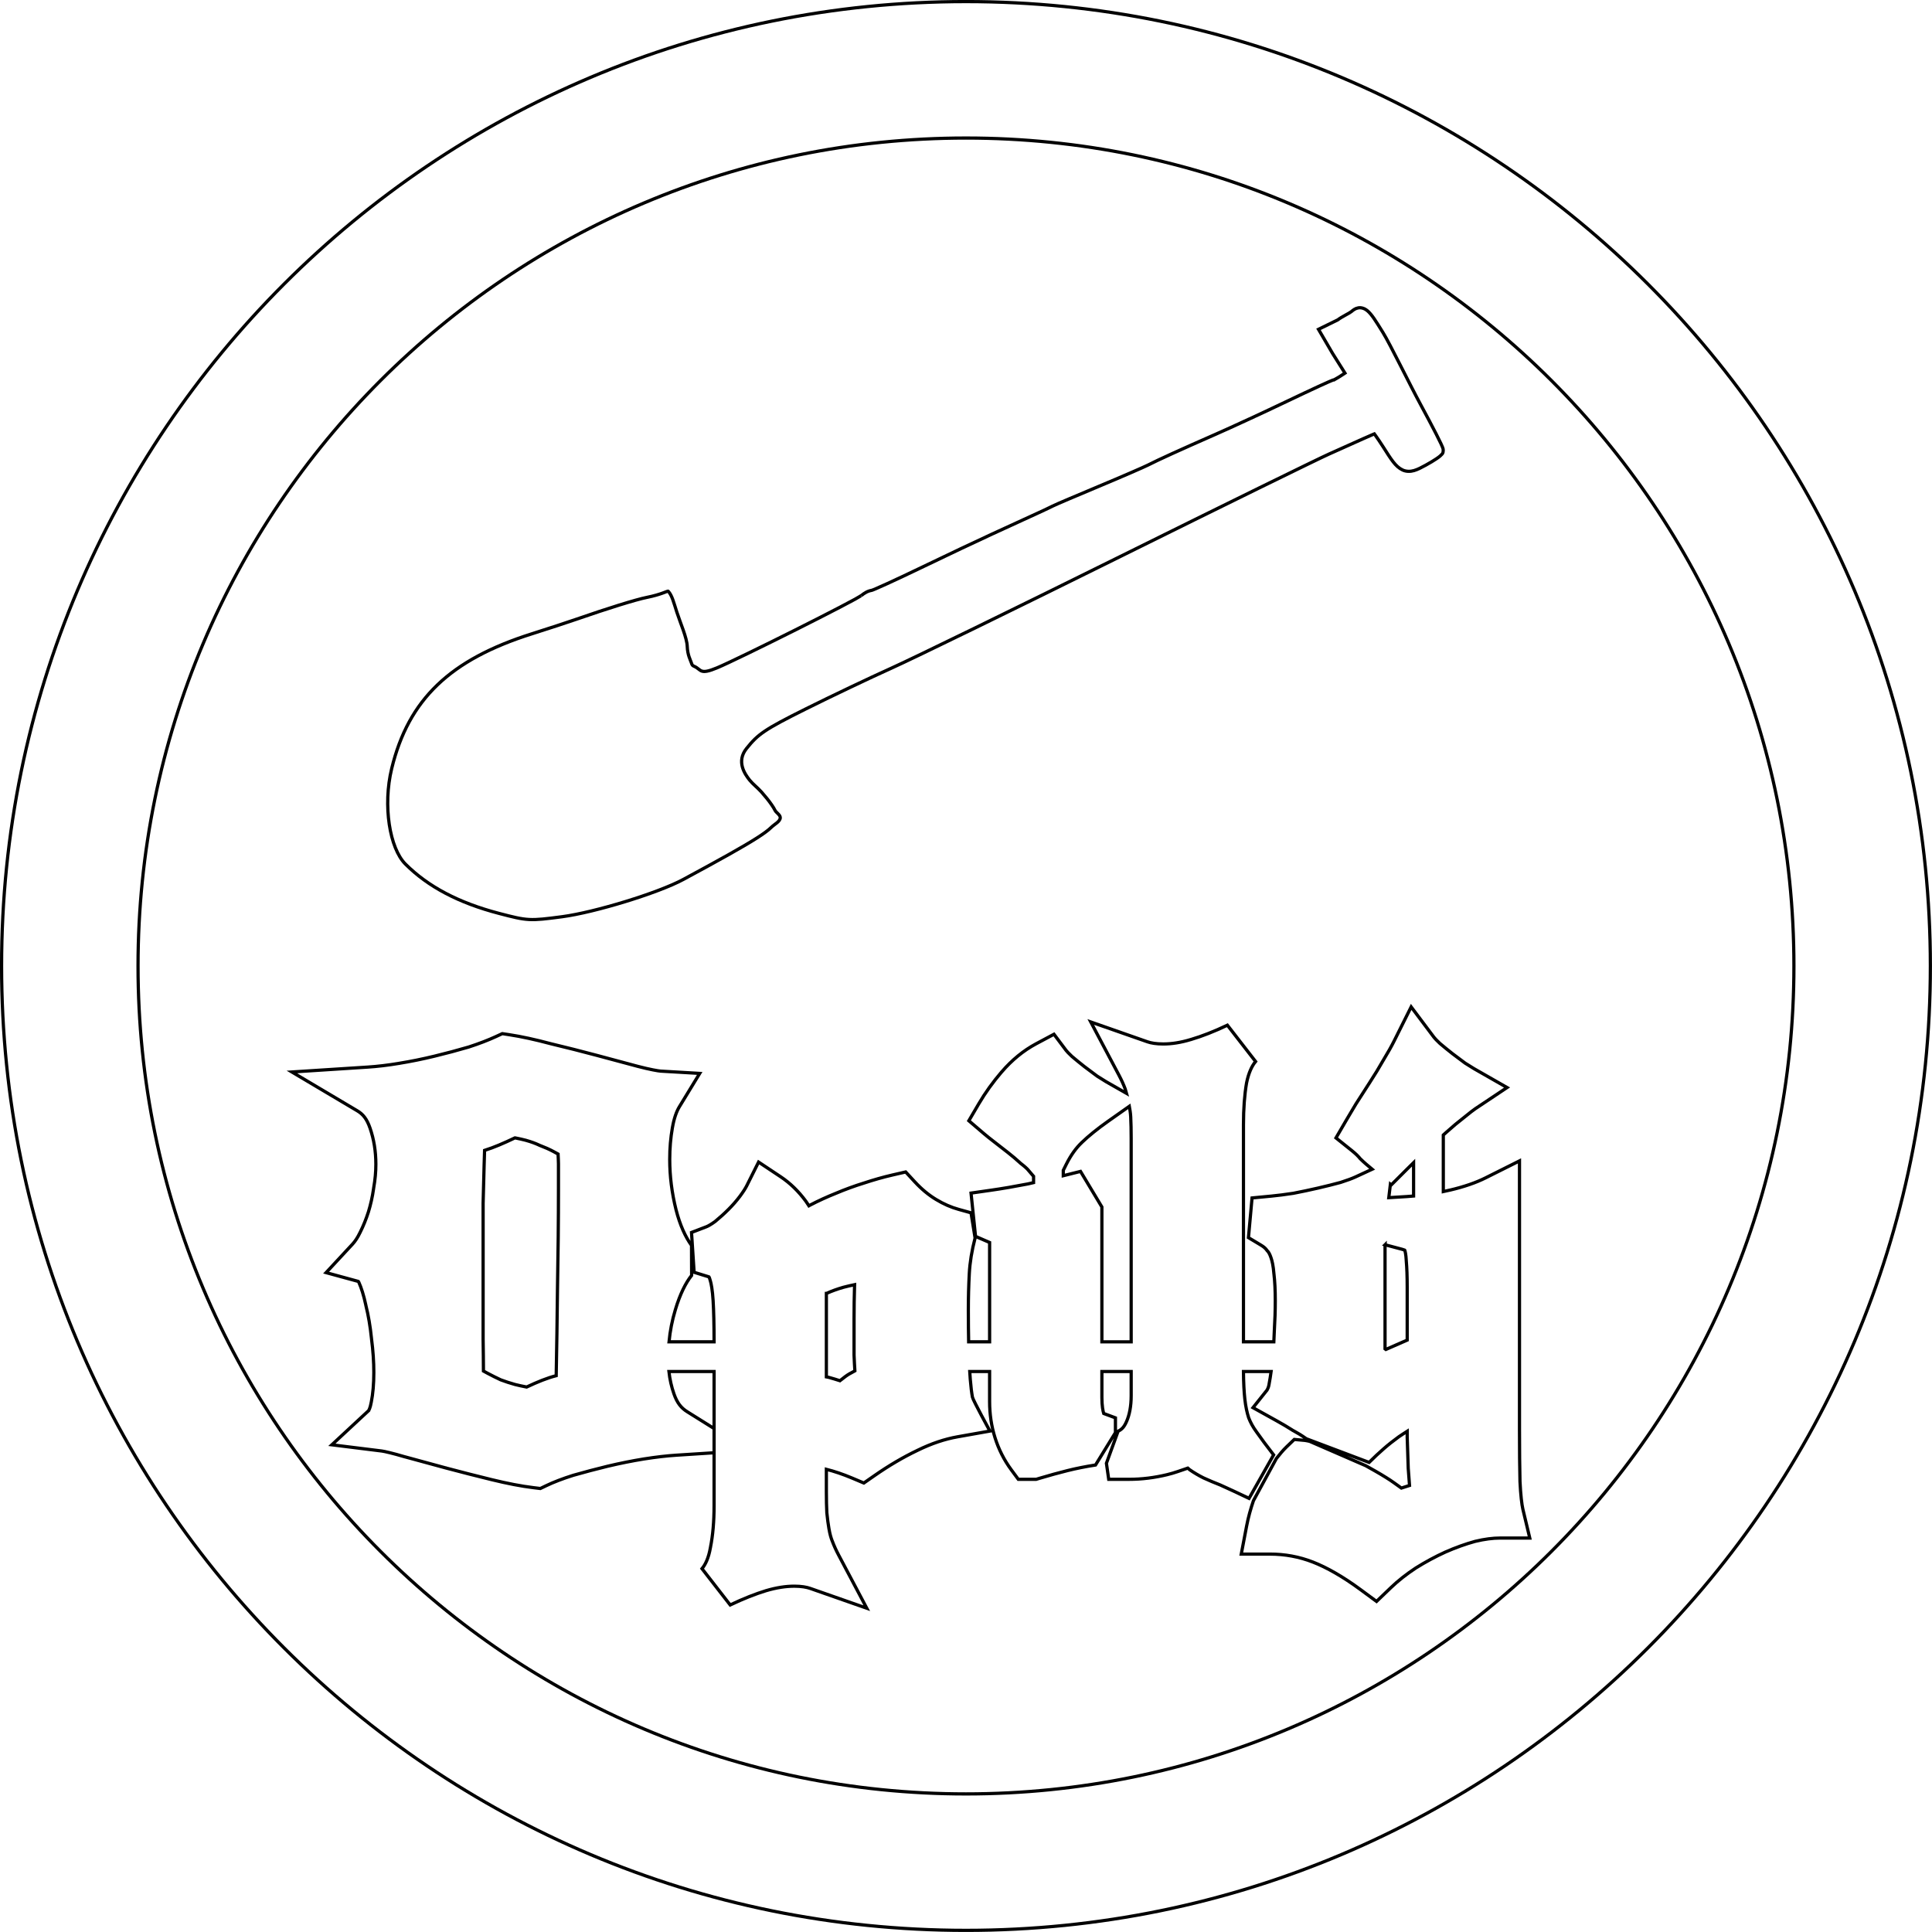
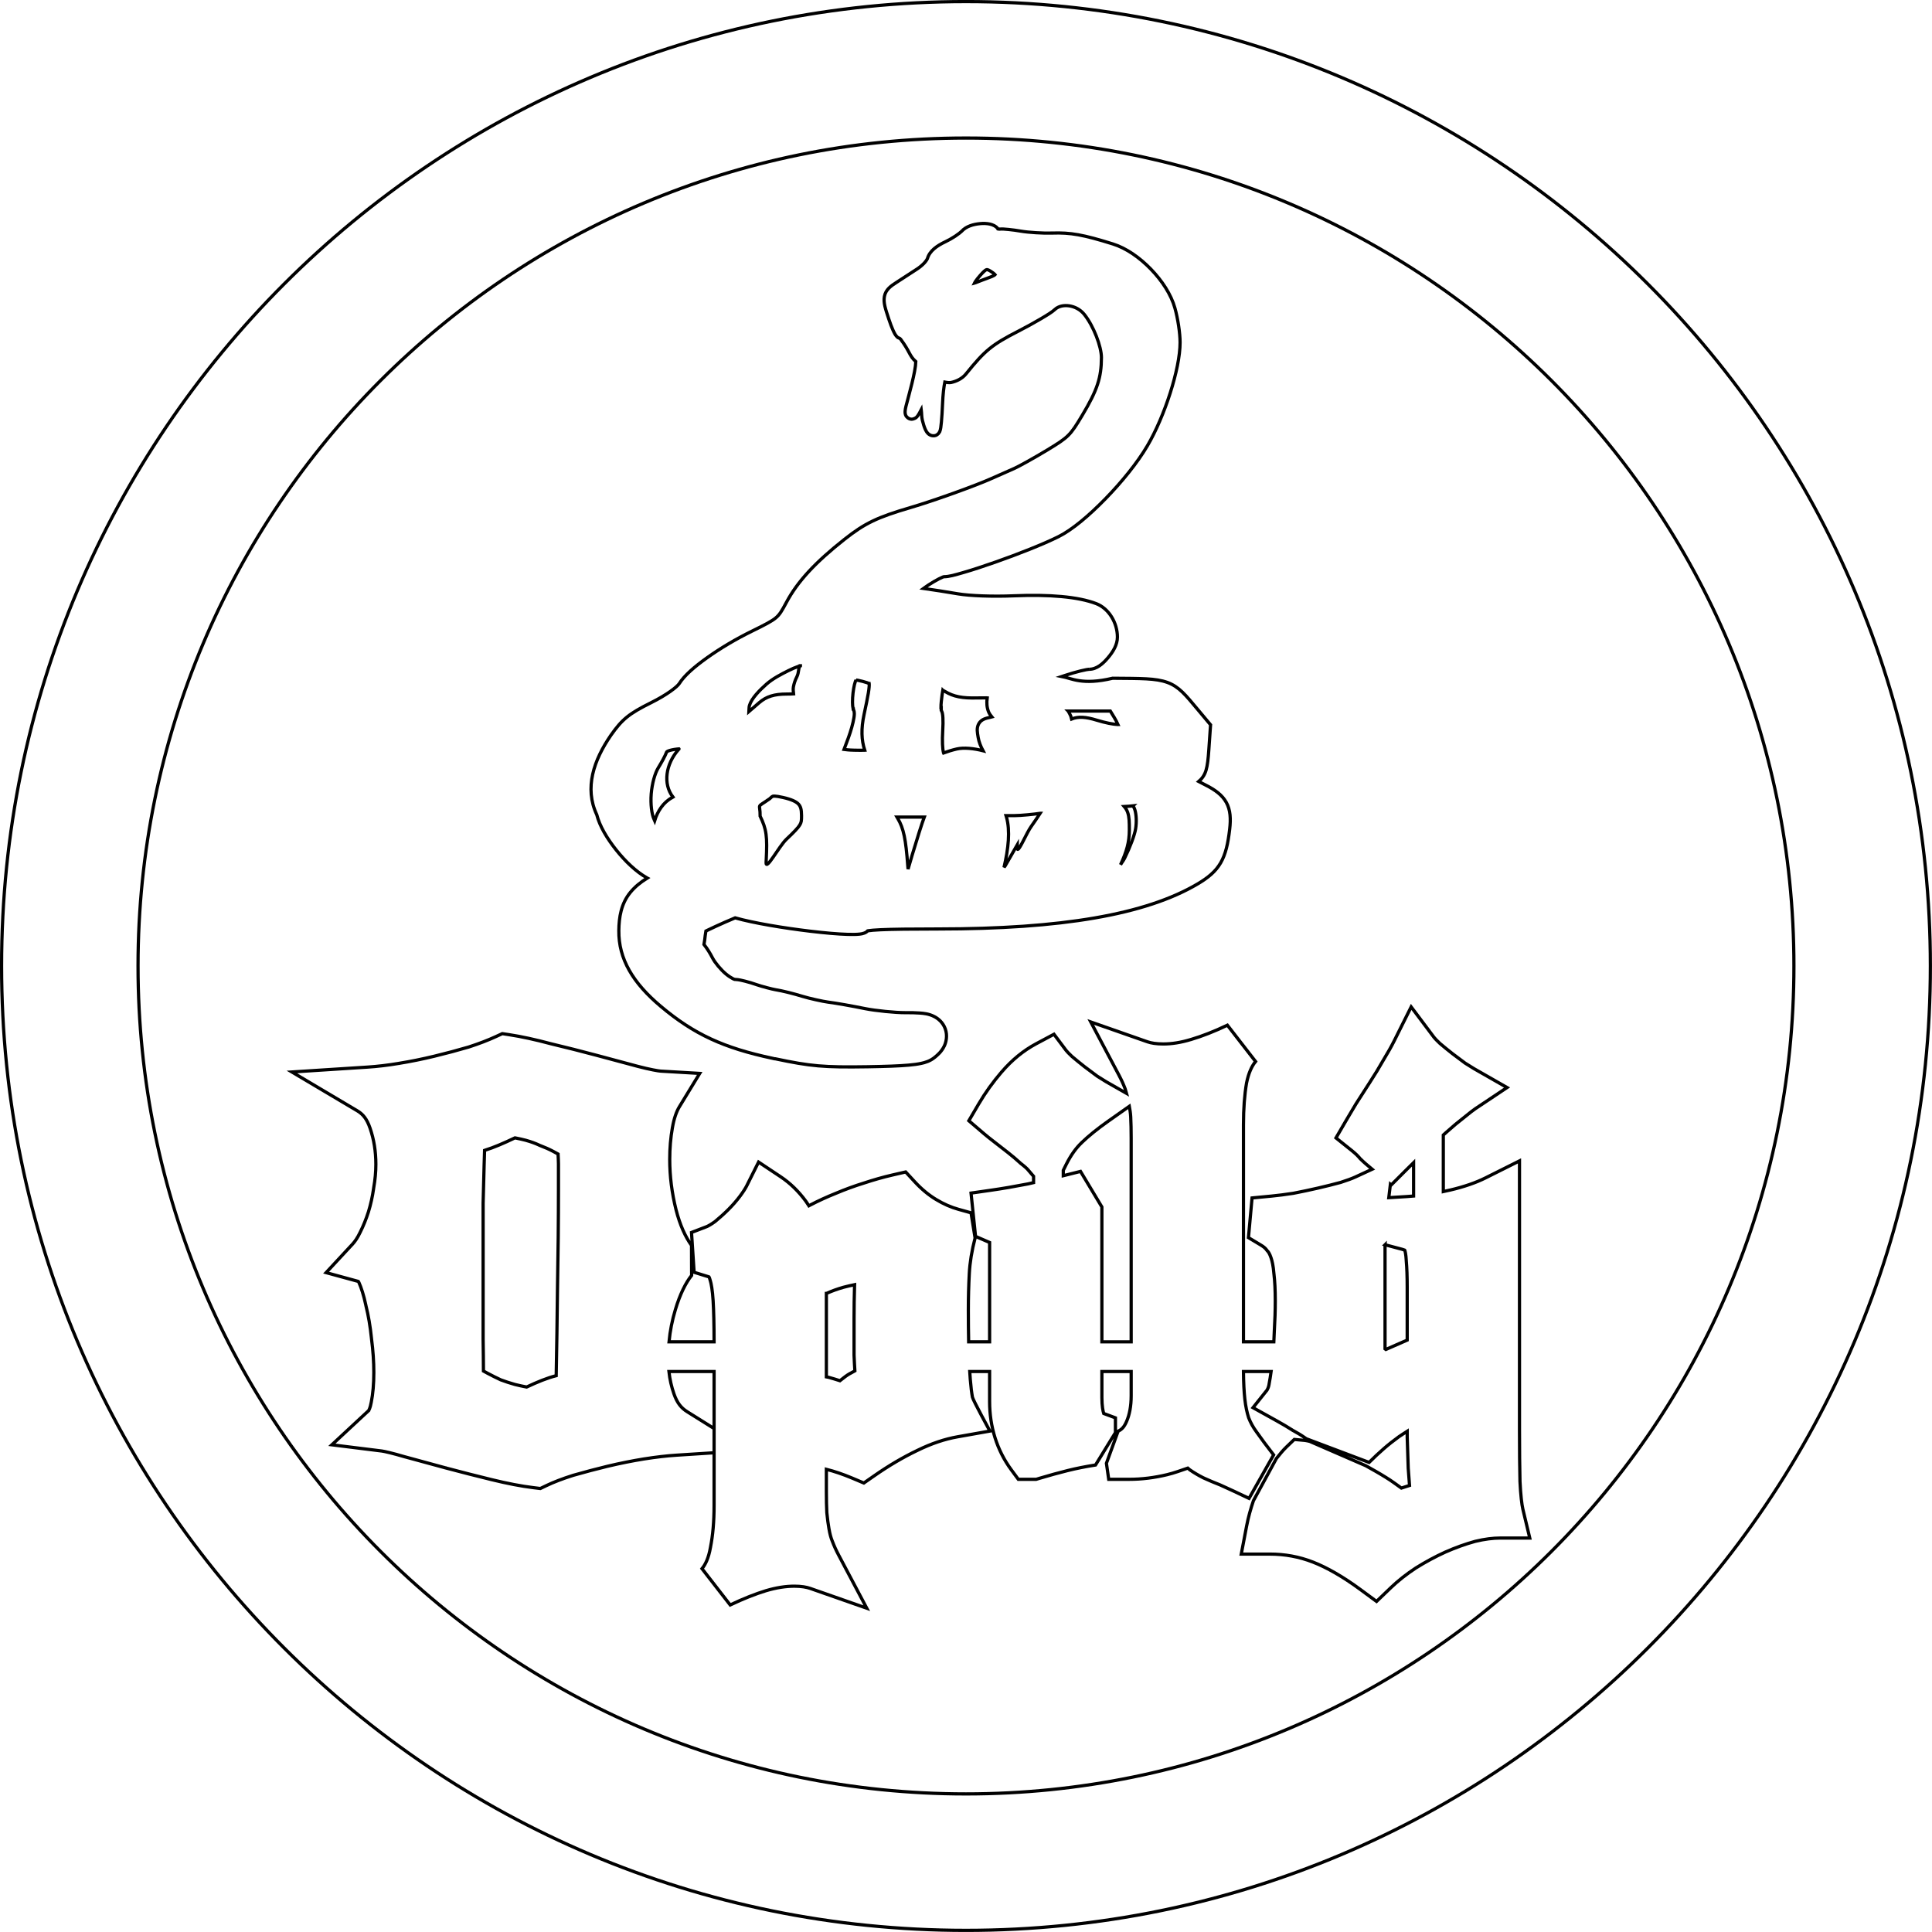
<svg xmlns="http://www.w3.org/2000/svg" version="1.2" viewBox="0 0 113.386 113.386" width="30mm" height="30mm" id="svg1" xml:space="preserve">
  <defs id="defs1">
    <clipPath clipPathUnits="userSpaceOnUse" id="cp1">
      <path d="m 275.5,535.5 c -143.78,0 -260,-116.22 -260,-260 0,-143.78 116.22,-260 260,-260 143.78,0 260,116.22 260,260 0,143.78 -116.22,260 -260,260 z" id="path1" />
+     </clipPath>
+     <clipPath clipPathUnits="userSpaceOnUse" id="cp1-3">
+       <path d="m 275.5,535.5 c -143.78,0 -260,-116.22 -260,-260 0,-143.78 116.22,-260 260,-260 143.78,0 260,116.22 260,260 0,143.78 -116.22,260 -260,260 z" id="path1-6" />
+     </clipPath>
+     <clipPath clipPathUnits="userSpaceOnUse" id="cp1-6">
+       <path d="m 275.5,535.5 c -143.78,0 -260,-116.22 -260,-260 0,-143.78 116.22,-260 260,-260 143.78,0 260,116.22 260,260 0,143.78 -116.22,260 -260,260 z" id="path1-0" />
    </clipPath>
  </defs>
  <style id="style1">
		tspan { white-space:pre } 
		.s0 { fill: none;stroke: #ff0000;stroke-miterlimit:100 } 
	</style>
  <g id="layer2" style="display:inline" transform="scale(0.1989225)">
    <g id="layer3" transform="scale(5.027084)">
      <path id="path2" style="fill:none;stroke:#000000;stroke-width:0.95" transform="scale(0.1989225)" d="M 569.518,284.993 A 284.525,284.525 0 0 1 284.993,569.518 284.525,284.525 0 0 1 0.468,284.993 284.525,284.525 0 0 1 284.993,0.468 284.525,284.525 0 0 1 569.518,284.993 Z" />
      <path id="path2-9" style="fill:none;stroke:#000000;stroke-width:0.95;stroke-dasharray:none" transform="scale(0.1989225)" d="M 529.262,284.993 A 244.268,244.268 0 0 1 284.993,529.262 244.268,244.268 0 0 1 40.725,284.993 244.268,244.268 0 0 1 284.993,40.725 244.268,244.268 0 0 1 529.262,284.993 Z" />
    </g>
-     <g id="text2" style="opacity:1" />
+     <path id="path5" style="baseline-shift:baseline;display:inline;overflow:visible;opacity:1;fill:none;stroke:#000000;stroke-width:0.95;stroke-dasharray:none;stroke-opacity:1;enable-background:accumulate;stop-color:#000000;stop-opacity:1" d="m 290.579,65.931 c -0.479,-0.018 -0.961,6.19e-4 -1.453,0.049 -1.931,0.191 -4.049,0.741 -5.449,2.288 -0.144,0.159 -0.919,0.793 -1.816,1.384 -0.897,0.592 -1.971,1.215 -2.896,1.65 -2.557,1.202 -4.71,2.724 -5.351,4.998 -0.022,0.033 -0.109,0.232 -0.236,0.422 -0.169,0.254 -0.405,0.569 -0.687,0.874 -0.582,0.628 -1.382,1.293 -2.131,1.777 -1.814,1.173 -4.553,2.957 -6.107,3.967 -0.84,0.545 -1.576,1.033 -2.209,1.669 -0.655,0.657 -1.155,1.501 -1.325,2.484 -0.322,1.858 0.319,3.632 1.276,6.559 0.445,1.361 0.869,2.484 1.267,3.358 0.381,0.838 0.71,1.544 1.355,2.131 0.172,0.157 0.639,0.184 0.884,0.511 2.858,3.821 2.52,4.879 4.49,6.63 -0.089,3.104 -1.986,9.609 -2.899,13.165 -0.148,0.575 -0.217,1.023 -0.255,1.443 v 0.01 c -0.005,0.064 -0.049,0.663 0.137,1.129 0.148,0.37 0.308,0.55 0.56,0.766 0.252,0.216 0.609,0.446 1.119,0.481 0.689,0.048 1.391,-0.441 1.404,-0.452 0.307,-0.248 0.518,-0.571 0.589,-0.677 0.125,-0.188 0.249,-0.392 0.383,-0.628 0.152,-0.267 0.375,-0.704 0.569,-1.07 0.136,1.07 0.07,2.092 0.324,3.122 0.257,1.041 0.539,1.987 0.893,2.759 0.163,0.355 0.393,0.794 0.795,1.188 0.188,0.184 0.649,0.543 1.237,0.628 0.805,0.117 1.302,-0.114 1.787,-0.599 0.283,-0.283 0.498,-0.827 0.471,-0.756 h 0.01 c 0.052,-0.138 0.084,-0.274 0.108,-0.373 0.05,-0.203 0.092,-0.397 0.128,-0.628 0.071,-0.463 0.133,-1.041 0.196,-1.728 0.128,-1.373 0.242,-3.179 0.324,-5.115 0.136,-3.198 0.396,-5.213 0.677,-6.618 0.688,0.137 1.4,0.217 1.895,0.108 1.476,-0.325 3.189,-1.073 4.359,-2.523 5.601,-6.942 7.616,-8.591 15.395,-12.587 2.374,-1.219 4.743,-2.527 6.667,-3.662 1.916,-1.13 3.31,-1.975 4.173,-2.779 2.021,-1.883 6.339,-1.418 8.66,1.473 2.757,3.433 5.06,9.533 5.057,12.715 -0.008,5.912 -1.204,9.595 -5.616,16.986 -3.605,6.039 -4.063,6.494 -10.447,10.359 -3.855,2.333 -8.466,4.871 -9.573,5.351 -1.509,0.655 -4.508,1.979 -6.696,2.965 -4.761,2.146 -17.17,6.608 -23.967,8.601 -9.859,2.891 -13.489,4.632 -19.441,9.328 -8.67,6.839 -13.894,12.452 -17.222,18.694 -1.337,2.508 -1.954,3.556 -3.103,4.526 -1.14,0.963 -3.108,2.004 -7.001,3.908 -4.786,2.341 -9.426,5.113 -13.226,7.825 -3.795,2.709 -6.742,5.255 -8.257,7.649 -0.602,0.95 -3.553,3.281 -8.326,5.655 -6.509,3.238 -8.529,4.883 -11.831,9.583 -5.058,7.353 -7.908,15.544 -4.183,23.466 0.837,3.325 3.025,7 5.724,10.388 2.7,3.389 5.914,6.454 9.092,8.248 0.029,0.017 0.059,0.033 0.088,0.049 -1.966,1.221 -3.624,2.549 -5.017,4.251 -2.705,3.306 -3.332,7.315 -3.378,11.232 -0.098,8.406 4.188,15.491 12.391,22.376 9.825,8.247 18.486,12.231 32.99,15.327 l 0.569,0.137 h 0.216 c 10.374,2.19 14.225,2.558 27.276,2.347 5.411,-0.088 9.241,-0.229 12.087,-0.481 1.412,-0.126 2.616,-0.276 3.751,-0.53 0.993,-0.222 2.534,-0.616 3.957,-1.797 0.721,-0.598 1.968,-1.6 2.788,-3.319 0.524,-1.098 1.01,-3.05 0.285,-5.057 -0.713,-1.974 -2.191,-3.077 -3.22,-3.613 -1.619,-0.843 -3.153,-0.963 -4.281,-1.051 -1.283,-0.1 -2.679,-0.117 -4.369,-0.108 -2.764,0.016 -8.783,-0.58 -11.763,-1.188 -3.766,-0.768 -8.446,-1.601 -10.997,-1.934 -1.508,-0.197 -5.434,-1.063 -7.384,-1.659 -2.676,-0.818 -5.895,-1.64 -8.14,-2.003 -0.818,-0.132 -3.999,-0.944 -5.469,-1.463 -1.173,-0.414 -2.365,-0.774 -3.476,-1.051 -0.825,-0.206 -1.759,-0.448 -2.906,-0.52 v 0.01 h -0.01 c -0.022,0.005 -0.082,0.007 -0.118,0 -0.021,-0.006 -0.051,-0.02 -0.079,-0.029 -0.113,-0.04 -0.277,-0.103 -0.442,-0.187 -0.527,-0.268 -1.325,-0.778 -2.062,-1.394 -1.536,-1.285 -3.221,-3.331 -3.918,-4.664 -0.794,-1.52 -1.586,-2.814 -2.553,-4.035 0.177,-0.944 0.268,-1.801 0.363,-2.631 0.059,-0.512 0.134,-0.877 0.206,-1.335 0.132,-0.065 0.182,-0.098 0.324,-0.167 1.466,-0.711 3.413,-1.612 5.351,-2.464 0.997,-0.438 2.004,-0.864 2.946,-1.257 5.568,1.56 14.374,3.009 22.16,3.937 4.205,0.501 8.083,0.844 10.987,0.933 1.451,0.044 2.647,0.034 3.613,-0.079 0.47,-0.055 0.931,-0.134 1.404,-0.324 0.221,-0.089 0.56,-0.255 0.854,-0.54 l 0.01,-0.01 0.01,-0.01 c 0.01,-0.014 0.02,-0.044 0.029,-0.059 l 0.01,-0.01 c 0.075,-0.016 0.09,-0.024 0.187,-0.039 0.674,-0.106 1.915,-0.215 3.652,-0.295 3.474,-0.159 9.022,-0.223 17.084,-0.226 36.206,-0.011 61.081,-4.198 76.457,-13.294 3.071,-1.817 5.29,-3.635 6.775,-6.195 1.482,-2.555 2.168,-5.633 2.671,-9.907 0.368,-3.128 0.228,-5.702 -0.972,-7.904 -1.2,-2.202 -3.287,-3.728 -6.137,-5.165 -0.921,-0.464 -1.476,-0.753 -2.023,-1.041 0.959,-0.822 1.738,-1.879 2.16,-3.319 0.435,-1.481 0.634,-3.298 0.825,-6.038 l 0.511,-7.374 -3.81,-4.546 c -3.546,-4.238 -5.505,-6.723 -8.954,-7.963 -3.435,-1.235 -7.675,-1.152 -16.142,-1.227 -8.942,2.127 -12.134,0.009 -14.944,-0.52 0.385,-0.128 0.541,-0.184 0.962,-0.324 1.524,-0.504 3.13,-0.966 4.458,-1.296 0.657,-0.163 1.263,-0.296 1.738,-0.383 0.475,-0.087 0.902,-0.118 0.825,-0.118 2.327,2.4e-4 4.137,-1.68 5.606,-3.407 1.482,-1.742 2.779,-3.828 2.779,-6.097 0,-4.185 -2.504,-8.434 -6.254,-9.868 -5.355,-2.046 -13.831,-2.754 -24.37,-2.307 -6.182,0.262 -12.965,-3.9e-4 -16.328,-0.569 -3.411,-0.577 -7.857,-1.278 -9.976,-1.561 -0.105,-0.014 -0.162,-0.024 -0.265,-0.039 0.504,-0.358 0.929,-0.693 1.502,-1.06 1.052,-0.675 2.163,-1.33 3.054,-1.787 0.447,-0.229 0.833,-0.407 1.1,-0.511 0.109,-0.042 0.213,-0.07 0.285,-0.088 0.036,-0.009 0.064,-0.016 0.079,-0.02 h 0.01 c 1.486,0 3.191,-0.502 5.832,-1.267 2.652,-0.768 5.892,-1.831 9.288,-3.024 6.794,-2.387 14.173,-5.288 18.685,-7.541 4.036,-2.015 8.992,-6.21 13.815,-11.154 4.825,-4.946 9.439,-10.623 12.381,-15.631 5.073,-8.634 9.652,-22.677 9.652,-30.487 0,-2.779 -0.662,-7.078 -1.522,-10.143 -1.133,-4.038 -3.791,-8.078 -7.089,-11.488 -3.298,-3.41 -7.251,-6.199 -11.232,-7.442 -8.72,-2.724 -12.481,-3.402 -17.919,-3.211 -2.656,0.093 -7.01,-0.183 -9.18,-0.56 -1.258,-0.218 -2.552,-0.391 -3.672,-0.501 -1.104,-0.108 -1.976,-0.19 -2.769,-0.088 -0.016,0.002 -0.196,-0.006 -0.285,-0.029 v -0.01 h -0.01 -0.01 c -0.014,-0.005 -0.039,-0.019 -0.039,-0.02 v -0.01 -0.01 -0.01 h 0.01 c -0.652,-0.862 -1.624,-1.241 -2.455,-1.424 -0.42,-0.092 -0.846,-0.135 -1.276,-0.157 l -0.049,-0.01 h -0.049 c -0.014,-5.08e-4 -0.026,4.64e-4 -0.039,0 z m 0.627,13.611 c 0.059,0.003 0.127,0.022 0.216,0.049 0.19,0.057 0.465,0.191 0.835,0.422 0.573,0.358 0.976,0.667 1.178,0.874 0.071,0.073 0.106,0.119 0.128,0.147 -0.04,0.042 -0.113,0.119 -0.275,0.216 -0.307,0.185 -0.839,0.413 -1.542,0.668 -1.341,0.485 -3.108,1.16 -3.977,1.512 -0.144,0.058 -0.125,0.039 -0.236,0.069 0.083,-0.168 0.1,-0.247 0.265,-0.491 0.324,-0.479 0.801,-1.089 1.424,-1.797 0.928,-1.055 1.495,-1.534 1.777,-1.63 0.053,-0.018 0.103,-0.025 0.147,-0.029 0.019,-0.002 0.039,-0.011 0.059,-0.01 z M 236.106,196.42 h 0.01 0.01 0.01 0.01 v 0.01 l -0.01,0.01 -0.01,0.01 c -0.008,0.007 -0.025,0.01 -0.039,0.02 -0.591,0.394 -0.314,1.901 -1.011,3.25 -0.478,0.924 -0.809,1.939 -0.992,2.906 -0.126,0.67 -0.035,1.378 0.039,2.082 -0.506,0.032 -1.161,0.059 -2.042,0.059 -3.573,0 -5.943,0.695 -8.081,2.533 l -3.034,2.622 c 0.043,-0.601 -0.022,-1.229 0.147,-1.797 0.629,-2.109 3,-4.495 4.998,-6.264 1.906,-1.688 4.427,-2.963 6.5,-4.006 1.026,-0.516 2.005,-0.923 2.788,-1.198 0.256,-0.09 0.594,-0.216 0.707,-0.236 z m 16.446,4.202 c 0.233,0.035 0.77,0.093 2.003,0.422 1.016,0.271 1.736,0.534 1.846,0.599 h 0.01 0.01 c 0.005,0.029 0.011,0.069 0.02,0.118 0.041,0.285 -0.005,1.242 -0.255,2.73 -0.251,1.488 -0.673,3.545 -1.257,6.284 -0.912,4.278 -0.787,7.532 0.187,10.555 -0.06,0.003 -0.044,0.008 -0.108,0.01 -0.713,0.018 -1.699,0.021 -2.955,-0.01 -1.732,-0.042 -2.379,-0.146 -3.034,-0.226 0.882,-2.287 1.733,-4.588 2.248,-6.421 0.314,-1.115 0.537,-2.093 0.668,-2.916 0.064,-0.407 0.117,-0.791 0.118,-1.178 5.4e-4,-0.248 -0.018,-0.819 -0.295,-1.355 v -0.01 h -0.01 c -0.001,-0.002 -0.006,-0.015 -0.01,-0.02 v -0.01 -0.01 h -0.01 v -0.01 -0.01 c -0.014,-0.041 -0.031,-0.1 -0.049,-0.177 -0.044,-0.186 -0.092,-0.455 -0.118,-0.746 -0.055,-0.635 -0.058,-1.498 -0.01,-2.396 0.096,-1.788 0.456,-3.854 0.805,-4.772 0.1,-0.264 0.129,-0.306 0.196,-0.452 z m 25.597,3.024 c 0.257,0.142 0.338,0.159 0.687,0.373 2.481,1.52 5.139,2.004 9.406,1.895 1.172,-0.03 2.092,-0.038 2.759,-0.02 0.146,0.004 0.122,0.022 0.245,0.029 -0.2,1.422 -0.093,2.844 0.412,4.085 0.227,0.556 0.583,1.034 0.952,1.492 -0.232,0.057 -0.216,0.08 -0.52,0.147 -0.607,0.134 -1.168,0.251 -1.728,0.491 -0.598,0.256 -1.227,0.698 -1.62,1.424 -0.345,0.637 -0.446,1.338 -0.422,1.983 0.025,0.645 0.146,1.271 0.265,2.003 0.217,1.334 0.763,2.685 1.443,3.947 -2.65,-0.671 -5.64,-1.012 -7.766,-0.52 -1.351,0.312 -2.786,0.761 -3.878,1.168 -0.011,-0.023 -0.017,-0.033 -0.02,-0.039 v -0.01 -0.01 c -8.9e-4,-0.011 -9.1e-4,-0.035 -0.01,-0.069 -0.269,-1.01 -0.416,-3.336 -0.216,-6.549 0.087,-1.404 0.105,-2.671 0.049,-3.672 -0.028,-0.496 -0.067,-0.937 -0.157,-1.355 -0.043,-0.201 -0.118,-0.477 -0.255,-0.746 l -0.01,-0.01 c -0.014,-0.019 -0.053,-0.056 -0.069,-0.079 v -0.854 h -0.079 c 0.005,-0.516 0.013,-1.074 0.098,-1.807 0.17,-1.483 0.299,-2.563 0.432,-3.299 z m 36.996,6.137 h 5.037 7.403 l 1.188,1.954 c 0.412,0.676 0.777,1.398 1.051,2.003 -0.008,-2e-5 -0.024,-3.5e-4 -0.029,0 -0.008,0.001 -0.023,0.008 -0.029,0.01 h -0.01 c -0.009,8.7e-4 -0.023,7e-4 -0.039,0 -1.314,-0.057 -3.526,-0.473 -6.156,-1.276 -3.234,-0.988 -5.42,-1.149 -7.433,-0.334 -0.09,-0.289 -0.111,-0.611 -0.226,-0.893 -0.199,-0.489 -0.484,-0.976 -0.756,-1.463 z m -114.818,11.173 c 5.6e-4,0.006 3.2e-4,0.024 0,0.029 -10e-4,0.005 -0.008,0.025 -0.01,0.029 -0.003,0.005 -0.017,0.025 -0.02,0.029 -0.036,0.04 -0.094,0.068 -0.137,0.118 -3.75,4.271 -4.623,10.112 -1.62,14.001 -0.09,0.053 -0.128,0.09 -0.236,0.147 -2.603,1.393 -4.3,4.012 -5.165,6.834 -0.063,-0.139 -0.101,-0.274 -0.167,-0.412 -0.693,-1.46 -1.079,-4.497 -0.844,-7.492 0.235,-2.997 1.073,-6.064 2.091,-7.727 1.02,-1.666 2.004,-3.446 2.474,-4.674 0.036,-0.036 0.163,-0.158 0.422,-0.265 0.504,-0.208 1.443,-0.439 2.68,-0.579 0.203,-0.023 0.333,-0.019 0.53,-0.039 z m 28.061,13.923 c 0.056,-0.003 0.12,-0.001 0.196,0 0.459,0.011 1.253,0.135 2.445,0.403 2.488,0.559 3.856,1.237 4.497,1.905 0.66,0.689 0.952,1.536 0.952,3.466 0,1.514 -0.034,1.944 -0.54,2.779 -0.484,0.798 -1.676,2.059 -3.927,4.183 -2.179,2.056 -6.132,9.586 -5.989,6.794 l 0.039,-0.727 c 0.165,-3.442 0.2,-5.642 -0.059,-7.56 -0.26,-1.926 -0.838,-3.472 -1.738,-5.331 0.044,-4.071 -1.325,-2.221 2.838,-5.155 0.693,-0.646 0.768,-0.736 1.139,-0.736 h 0.01 c 0.034,-0.005 0.081,-0.017 0.137,-0.02 z m 105.883,2.887 c 0.117,0.142 0.393,0.597 0.579,1.237 0.387,1.33 0.532,3.451 0.187,5.547 -0.301,1.829 -1.621,5.365 -3.23,8.63 -0.406,0.824 -0.781,1.17 -1.217,1.954 1.777,-3.851 2.602,-6.61 2.602,-10.251 0,-2.33 -0.019,-3.834 -0.501,-5.223 -0.233,-0.673 -0.596,-1.219 -1.021,-1.718 0.947,-0.054 1.951,-0.097 2.602,-0.177 z m -27.403,2.19 c -0.77,1.175 -1.603,2.431 -2.671,3.937 -1.293,1.825 -3.276,6.582 -3.888,6.686 -0.005,1.5e-4 -0.024,6.7e-4 -0.029,0 l -0.01,-0.01 h -0.01 l -0.01,-0.01 h -0.01 l -0.01,-0.01 c -0.004,-0.004 -0.016,-0.025 -0.02,-0.029 -0.048,-0.077 -0.079,-0.237 -0.079,-0.481 v -0.795 l -3.574,6.215 c -0.102,0.178 -0.231,0.278 -0.344,0.461 1.295,-5.547 1.883,-10.809 0.717,-14.875 l -0.128,-0.412 h 2.464 c 1.886,0 6.132,-0.432 7.6,-0.677 z m -42.239,1.109 h 3.731 4.33 c -0.636,1.671 -2.131,6.397 -3.564,11.183 -0.527,1.76 -0.766,2.624 -1.218,4.163 -0.042,-0.549 -0.048,-0.434 -0.098,-1.109 -0.562,-7.643 -1.199,-10.901 -2.946,-13.834 z" />
    <path id="path4" style="font-size:148.013px;font-family:'New Rocker';-inkscape-font-specification:'New Rocker';letter-spacing:2.249px;baseline-shift:baseline;white-space:pre;display:inline;overflow:visible;opacity:1;fill:none;stroke:#000000;stroke-width:0.95;stroke-dasharray:none;stroke-opacity:1;enable-background:accumulate;stop-color:#000000;stop-opacity:1" d="m 333.182,326.397 c 0.174,0.969 0.353,1.928 0.412,3.112 0.091,1.829 0.137,3.939 0.137,6.313 v 60.06 h -8.64 v -39.785 l -6.303,-10.496 -4.988,1.247 c -0.032,0.008 -0.064,0.021 -0.098,0.029 v -1.591 l 0.884,-1.777 c 1.385,-2.771 2.92,-4.845 4.517,-6.372 v -0.01 c 2.057,-1.971 4.656,-4.084 7.786,-6.294 z m -181.25,9.308 c 1.106,0.235 2.336,0.464 3.162,0.707 l 0.049,0.01 0.049,0.02 c 1.45,0.403 2.72,0.866 3.81,1.375 l 0.245,0.118 0.255,0.098 c 1.297,0.486 2.549,1.043 3.76,1.689 0.417,0.222 0.941,0.516 1.384,0.756 0.036,0.969 0.118,1.883 0.118,2.896 v 7.246 c 0,9.425 -0.098,19.398 -0.295,29.917 v 0.039 0.029 c -0.083,8.796 -0.22,17.101 -0.373,25.263 -2.644,0.669 -5.526,1.844 -8.719,3.348 -1.192,-0.246 -2.475,-0.482 -3.427,-0.746 -1.516,-0.421 -2.91,-0.89 -4.222,-1.375 -1.276,-0.601 -2.556,-1.23 -3.839,-1.915 -0.378,-0.201 -0.857,-0.472 -1.257,-0.687 -0.021,-2.998 -0.03,-5.915 -0.098,-9.465 V 380.664 367.645 355.009 c 0.098,-4.007 0.197,-7.724 0.295,-11.144 v -0.01 c 0.049,-1.761 0.089,-2.97 0.137,-4.458 0.095,-0.032 0.103,-0.036 0.137,-0.049 2.58,-0.794 5.54,-2.076 8.827,-3.643 z m 265.12,7.315 v 9.848 c -0.676,0.061 -1.351,0.115 -2.032,0.157 l -5.282,0.324 0.471,-3.957 0.245,0.206 4.428,-4.428 c 0.709,-0.709 1.431,-1.424 2.17,-2.15 z m -30.663,82.22 c -0.466,-0.083 -0.886,-0.229 -1.394,-0.275 l -3.142,-0.285 -2.278,2.19 c -1.082,1.035 -2.037,2.228 -2.995,3.427 l -6.775,12.45 c -0.827,2.42 -1.526,4.912 -2.023,7.521 l -1.571,8.238 h 8.385 c 4.514,0 8.701,0.782 12.735,2.347 4.074,1.58 8.827,4.272 14.09,8.149 l 4.703,3.466 4.222,-4.055 c 2.112,-2.028 4.565,-3.964 7.374,-5.813 2.876,-1.794 5.776,-3.358 8.709,-4.693 3.016,-1.329 5.955,-2.378 8.807,-3.162 2.778,-0.667 5.228,-0.972 7.305,-0.972 h 8.788 l -2.042,-8.552 c -0.293,-1.23 -0.656,-4.148 -0.844,-8.14 -0.095,-4.048 -0.147,-9.132 -0.147,-15.268 v -79.314 l -10.044,5.027 c -2.746,1.373 -6.24,2.604 -10.467,3.594 h -0.02 -0.01 c -0.641,0.153 -1.288,0.295 -1.934,0.432 v -16.691 c 0.312,-0.281 0.625,-0.558 0.933,-0.835 1.864,-1.678 3.564,-3.09 5.057,-4.232 l 0.098,-0.079 0.098,-0.079 c 1.589,-1.309 2.786,-2.214 3.279,-2.543 l 9.347,-6.235 -9.75,-5.567 c -0.444,-0.254 -1.415,-0.857 -2.622,-1.63 -1.191,-0.913 -2.452,-1.854 -3.79,-2.838 l -0.01,-0.01 c -1.265,-0.994 -2.482,-1.988 -3.652,-2.975 -0.927,-0.86 -1.559,-1.562 -1.728,-1.787 l -6.745,-8.984 -5.017,10.044 c -0.773,1.546 -1.816,3.41 -3.122,5.557 l -0.059,0.098 -0.059,0.098 c -1.208,2.137 -2.515,4.28 -3.918,6.431 l -0.02,0.039 -0.02,0.029 c -1.37,2.154 -2.687,4.203 -3.957,6.156 l -0.069,0.108 -0.069,0.108 c -1.193,1.988 -2.142,3.586 -2.857,4.811 l -3.014,5.174 4.674,3.741 c 1.23,0.984 1.978,1.782 2.111,1.954 l 0.265,0.334 0.314,0.304 c 0.888,0.888 2.057,1.867 3.309,2.906 l -5.017,2.317 c -0.842,0.389 -2.34,0.952 -4.271,1.571 -2.025,0.55 -4.241,1.109 -6.667,1.669 -2.434,0.562 -4.863,1.072 -7.295,1.542 -2.41,0.369 -4.576,0.646 -6.451,0.825 l -5.734,0.55 -1.06,11.704 3.731,2.239 c 0.838,0.503 1.294,0.946 1.571,1.316 l 0.196,0.265 0.226,0.245 c 0.184,0.202 0.553,0.735 0.913,1.816 l 0.02,0.059 0.02,0.059 c 0.317,0.899 0.652,2.416 0.815,4.458 l 0.01,0.137 0.02,0.137 c 0.252,2.097 0.393,4.753 0.393,7.904 0,2.806 -0.095,5.776 -0.285,8.905 l -0.01,0.108 v 0.098 c -0.031,1.021 -0.076,2.019 -0.128,2.995 h -8.964 v -64.056 c 10e-6,-4.775 0.321,-8.897 0.913,-12.322 0.624,-3.077 1.618,-5.072 2.661,-6.323 l -8.316,-10.712 c -3.876,1.846 -7.455,3.24 -10.692,4.202 l -0.02,0.01 h -0.029 c -2.985,0.912 -5.694,1.325 -8.179,1.325 -2.064,0 -3.61,-0.269 -4.664,-0.638 l -16.721,-5.852 8.287,15.651 c 0.765,1.445 1.381,2.807 1.856,4.075 0.16,0.427 0.232,0.88 0.363,1.316 l -5.989,-3.417 c -0.447,-0.255 -1.414,-0.86 -2.631,-1.64 -1.187,-0.909 -2.447,-1.848 -3.78,-2.828 l -0.01,-0.01 c -1.265,-0.994 -2.482,-1.987 -3.652,-2.975 -0.929,-0.861 -1.559,-1.561 -1.728,-1.787 l -3.574,-4.762 -5.243,2.798 c -3.79,2.021 -7.181,4.834 -10.133,8.257 h -0.01 l -0.01,0.01 c -2.612,3.047 -4.879,6.195 -6.785,9.445 l -2.936,5.007 4.409,3.77 c 0.856,0.734 1.913,1.573 3.25,2.602 1.262,0.971 2.573,1.991 3.937,3.063 1.255,0.986 2.404,1.96 3.446,2.916 l 0.216,0.206 0.236,0.177 c 1.071,0.824 1.734,1.482 1.777,1.532 l 1.826,2.131 v 1.856 c -0.516,0.122 -1.038,0.248 -1.65,0.383 -3.92,0.764 -7.544,1.385 -10.84,1.856 l -5.96,0.854 1.326,12.774 4.153,1.797 v 29.308 h -6.186 c -0.057,-2.792 -0.088,-5.943 -0.088,-9.445 0,-3.628 0.094,-7.199 0.285,-10.722 v -0.01 c 0.169,-3.217 0.727,-6.699 1.708,-10.447 l -1.198,-7.432 -3.672,-1.021 c -2.199,-0.607 -4.41,-1.559 -6.677,-2.936 -2.173,-1.319 -4.238,-3.014 -6.205,-5.145 l -2.73,-2.955 -3.927,0.903 c -2.766,0.638 -5.564,1.435 -8.395,2.376 -2.755,0.85 -5.496,1.851 -8.228,3.004 -2.649,1.062 -5.217,2.231 -7.678,3.515 -0.121,0.063 -0.204,0.133 -0.324,0.196 -0.323,-0.472 -0.598,-0.957 -0.943,-1.424 -2.089,-2.827 -4.541,-5.253 -7.354,-7.128 l -6.549,-4.359 -3.515,7.03 c -0.316,0.632 -0.985,1.726 -2.003,3.083 -0.976,1.301 -2.096,2.587 -3.358,3.849 -1.275,1.275 -2.585,2.456 -3.927,3.554 -1.172,0.866 -2.11,1.379 -2.533,1.542 l -4.448,1.708 0.766,11.753 4.134,1.276 c 0.127,0.039 0.206,0.069 0.255,0.088 0.048,0.08 0.151,0.272 0.255,0.668 l 0.059,0.216 0.069,0.206 c 0.251,0.752 0.657,2.89 0.835,5.911 v 0.01 0.01 c 0.178,2.934 0.279,7.005 0.285,12.126 h -13.294 c 0.308,-3.206 0.918,-6.317 1.836,-9.357 l 0.01,-0.02 v -0.02 c 1.402,-4.731 3.136,-8.102 4.821,-10.192 l -0.03,-8.847 c -1.793,-2.512 -3.397,-5.943 -4.566,-10.525 -1.248,-4.994 -1.866,-9.941 -1.866,-14.885 0,-3.276 0.268,-6.368 0.785,-9.298 v -0.02 l 0.01,-0.02 c 0.483,-2.817 1.245,-4.836 2.042,-6.146 l 6.009,-9.858 -11.527,-0.677 c -0.626,-0.037 -3.226,-0.477 -6.785,-1.414 -3.65,-0.986 -7.685,-2.068 -12.116,-3.25 -4.455,-1.188 -8.96,-2.328 -13.51,-3.417 -4.598,-1.225 -8.658,-2.116 -12.254,-2.661 l -2.052,-0.314 -1.895,0.874 c -2.236,1.032 -4.928,2.073 -8.041,3.083 -3.209,0.942 -6.562,1.836 -10.074,2.69 -3.479,0.846 -6.957,1.548 -10.427,2.111 l -0.01,0.01 h -0.02 c -3.357,0.559 -6.433,0.92 -9.22,1.1 l -22.386,1.443 19.284,11.448 c 1.655,0.983 2.825,2.339 3.79,5.165 1.125,3.294 1.699,6.799 1.699,10.633 0,2.236 -0.213,4.539 -0.638,6.922 l -0.02,0.118 -0.01,0.118 c -0.344,2.407 -0.858,4.696 -1.532,6.893 -0.685,2.134 -1.486,4.11 -2.396,5.93 l -0.029,0.059 -0.029,0.059 c -0.742,1.559 -1.52,2.683 -2.229,3.446 l -7.796,8.405 9.455,2.582 c 0.037,0.045 0.07,0.064 0.088,0.079 h 0.01 c 0.003,0.003 0.016,0.025 0.02,0.029 0.022,0.031 0.047,0.083 0.098,0.196 0.698,1.536 1.436,3.81 2.052,6.716 l 0.02,0.118 0.029,0.128 c 0.695,2.778 1.244,5.951 1.61,9.524 l 0.01,0.098 0.01,0.108 c 0.457,3.476 0.677,6.774 0.677,9.897 -10e-6,3.384 -0.265,6.292 -0.746,8.699 l -0.02,0.088 -0.02,0.098 c -0.275,1.596 -0.697,2.25 -0.736,2.337 v 0.01 l -10.859,10.093 14.767,1.836 c 0.678,0.085 3.227,0.658 6.726,1.699 l 0.088,0.02 0.079,0.02 c 3.645,0.985 7.641,2.077 11.979,3.26 h 0.02 l 0.01,0.01 c 4.487,1.196 8.984,2.34 13.471,3.436 4.632,1.132 8.715,1.925 12.352,2.366 l 2.013,0.245 1.826,-0.874 c 2.058,-0.988 4.72,-2.02 7.904,-3.024 3.313,-0.945 6.72,-1.845 10.231,-2.7 h 0.02 c 3.586,-0.849 7.112,-1.557 10.584,-2.121 h 0.01 c 3.567,-0.562 6.756,-0.93 9.544,-1.109 l 11.144,-0.717 -2.6e-4,-7.149 -7.914,-4.949 c -1.78,-1.112 -2.972,-2.551 -3.927,-5.282 -0.724,-2.067 -1.224,-4.252 -1.483,-6.588 h 13.324 v 39.52 c 0,4.775 -0.375,8.874 -1.051,12.254 l -0.01,0.079 -0.02,0.088 c -0.538,3.074 -1.47,5.008 -2.484,6.225 l 8.316,10.702 c 3.886,-1.85 7.411,-3.24 10.555,-4.202 3.101,-0.92 5.887,-1.335 8.365,-1.335 2.064,0 3.61,0.279 4.664,0.648 l 16.711,5.852 -8.287,-15.651 c -0.765,-1.445 -1.381,-2.807 -1.856,-4.075 l -0.029,-0.069 -0.029,-0.069 c -0.385,-0.962 -0.699,-2.102 -0.923,-3.446 l -0.01,-0.039 -0.01,-0.029 c -0.252,-1.43 -0.459,-3.046 -0.638,-4.801 -0.086,-1.685 -0.137,-3.715 -0.137,-6.127 v -6.677 c 2.32,0.591 4.827,1.425 7.541,2.563 l 3.515,1.483 3.132,-2.18 c 4.261,-2.964 8.476,-5.438 12.646,-7.433 l 0.029,-0.01 0.029,-0.02 c 4.138,-2.025 8.06,-3.325 11.782,-3.986 l 9.573,-1.699 c 0,0 -4.954,-9.044 -5.155,-10.015 -0.225,-1.21 -0.455,-3.003 -0.638,-5.292 -0.056,-0.701 -0.109,-1.455 -0.157,-2.258 h 5.862 v 8.876 c 0,7.387 2.151,14.371 6.392,20.108 l 2.082,2.818 h 5.263 l 0.972,-0.295 c 2.865,-0.86 5.627,-1.615 8.277,-2.278 2.537,-0.634 5.293,-1.185 8.267,-1.65 l 5.872,-9.563 v -4.35 l -3.456,-1.286 c -0.216,-0.669 -0.54,-2.22 -0.54,-4.693 v -7.688 h 8.64 v 7.099 c 0,3.195 -0.51,5.672 -1.345,7.6 -0.757,1.747 -1.444,2.381 -2.514,2.916 l -3.447,9.455 0.677,4.733 h 6.019 c 3.725,0 7.478,-0.469 11.223,-1.375 2.16,-0.509 4.096,-1.264 6.107,-1.934 0.195,0.143 0.337,0.345 0.54,0.481 1.268,0.881 2.616,1.681 4.045,2.396 l 0.098,0.039 0.098,0.049 c 1.411,0.651 2.999,1.319 4.801,2.023 1.66,0.74 5.917,2.713 8.474,3.944 l 7.247,-12.83 c -2.021,-2.599 -3.68,-4.837 -4.968,-6.677 l -0.049,-0.069 -0.049,-0.069 c -1.002,-1.36 -1.744,-2.724 -2.298,-4.143 -0.484,-1.487 -0.884,-3.318 -1.129,-5.528 -0.227,-2.043 -0.375,-4.777 -0.403,-8.11 l -1.1e-4,-2e-5 h 8.159 c -0.182,1.328 -0.378,2.526 -0.579,3.584 l -0.02,0.128 -0.02,0.137 c -0.116,0.771 -0.458,1.395 -0.579,1.62 l -4.143,5.194 7.177,3.986 c 1.671,0.928 3.123,1.794 4.35,2.582 l 0.236,0.157 0.255,0.128 c 1.212,0.646 2.385,1.375 3.525,2.19 l 0.088,0.069 0.098,0.059 18.518,6.981 c 1.477,-1.477 2.894,-2.797 4.232,-3.957 l 0.01,-0.01 0.02,-0.02 c 1.409,-1.233 2.908,-2.422 4.517,-3.584 0.722,-0.521 1.651,-1.067 2.464,-1.6 l -7e-4,1.3e-4 v 1.836 l 0.01,0.098 c 0.099,3.574 0.194,6.558 0.295,8.974 l 0.01,0.137 0.01,0.128 c 0.161,2.017 0.27,3.473 0.363,4.801 l -2.406,0.766 c -1.491,-1.05 -2.845,-2.101 -4.575,-3.152 -1.937,-1.218 -3.933,-2.317 -5.921,-3.436 z m 22.249,-57.998 5.027,1.335 c 0.473,0.126 0.721,0.259 0.776,0.285 h 0.01 l 0.01,0.01 c 0.085,0.24 0.346,1.268 0.422,2.936 l 0.01,0.157 0.01,0.157 c 0.168,1.85 0.265,4.44 0.265,7.658 v 15.592 l -6.303,2.759 -0.236,-0.177 v -23.506 -6.637 -0.02 c 0.01,-0.195 0.001,-0.357 0.01,-0.55 z m -156.497,11.782 v 0.01 l -0.01,0.01 v 0.01 0.108 l -0.01,0.108 c -0.101,3.23 -0.147,6.461 -0.147,9.691 v 10.751 0.088 c 0.051,1.894 0.167,3.114 0.245,4.654 -0.726,0.439 -1.402,0.703 -2.16,1.208 -0.873,0.568 -1.477,1.138 -2.248,1.699 -1.119,-0.335 -2.136,-0.708 -3.348,-1.011 -0.243,-0.061 -0.42,-0.051 -0.658,-0.108 v -24.635 h 0.02 l 0.147,-0.069 c 1.449,-0.644 3.068,-1.236 4.86,-1.748 1.071,-0.306 2.203,-0.518 3.309,-0.766 z" />
-     <path style="stroke-width:0.415;stroke-dasharray:none;baseline-shift:baseline;display:inline;overflow:visible;opacity:1;fill:none;stroke:#000000;stroke-opacity:1;enable-background:accumulate;stop-color:#000000;stop-opacity:1" d="m 164.679,37.204 c -0.401,0.076 -0.651,0.285 -0.895,0.487 -0.26,0.215 -1.191,0.636 -1.751,1.063 l -2.473,1.212 1.81,3.1 1.599,2.541 -0.52,0.34 c -0.261,0.171 -0.525,0.328 -0.723,0.435 -0.099,0.053 -0.182,0.095 -0.23,0.116 -0.048,0.021 -0.148,-0.008 0.125,-0.008 -0.307,0 -0.241,0.038 -0.286,0.053 -0.045,0.016 -0.088,0.032 -0.137,0.052 -0.1,0.04 -0.225,0.094 -0.38,0.161 -0.31,0.136 -0.737,0.329 -1.253,0.566 -1.033,0.476 -2.424,1.13 -3.927,1.849 -2.993,1.433 -7.182,3.369 -9.278,4.291 -4.778,2.1 -7.374,3.281 -8.789,4.002 -0.46,0.234 -3.391,1.51 -6.279,2.715 -1.449,0.604 -2.846,1.194 -3.931,1.658 -1.086,0.464 -1.806,0.774 -2.092,0.918 -0.691,0.348 -1.437,0.693 -7.735,3.575 -1.774,0.812 -5.901,2.767 -9.192,4.353 -1.64,0.79 -3.186,1.517 -4.352,2.049 -0.583,0.266 -1.071,0.484 -1.424,0.635 -0.176,0.075 -0.319,0.135 -0.418,0.173 -0.098,0.038 -0.226,0.056 -0.065,0.032 -0.568,0.083 -0.996,0.352 -1.417,0.693 0.068,-0.055 -0.319,0.2 -0.803,0.465 -0.484,0.265 -1.144,0.615 -1.924,1.022 -1.559,0.813 -3.6,1.852 -5.706,2.909 -4.213,2.114 -8.737,4.32 -10.111,4.894 -2.278,0.953 -2.009,0.244 -2.932,-0.174 -0.249,-0.113 -0.288,-0.132 -0.403,-0.488 -0.116,-0.356 -0.483,-0.984 -0.522,-2.093 -0.039,-1.104 -0.875,-2.977 -1.337,-4.403 -0.391,-1.208 -0.617,-2.178 -1.119,-2.705 -0.054,-0.057 -0.927,0.437 -2.703,0.789 -1.461,0.29 -5.142,1.442 -9.086,2.812 -1.156,0.402 -3.754,1.252 -5.744,1.881 -10.552,3.333 -15.896,8.432 -18.068,17.338 -1.175,4.818 -0.255,10.3 1.755,12.314 2.931,2.937 6.878,5.002 12.039,6.355 3.72,0.975 3.952,0.989 8.148,0.434 4.193,-0.555 12.362,-3.05 15.603,-4.798 4.784,-2.581 7.707,-4.208 9.471,-5.334 0.882,-0.563 1.475,-0.996 1.89,-1.402 0.415,-0.406 1.131,-0.728 1.131,-1.234 0,-0.339 -0.538,-0.664 -0.655,-0.899 -0.117,-0.235 -0.268,-0.478 -0.446,-0.738 -0.357,-0.52 -0.824,-1.099 -1.324,-1.66 -0.5,-0.561 -1.115,-1.02 -1.521,-1.529 -0.621,-0.778 -1.738,-2.391 -0.405,-4.062 0.784,-0.983 1.347,-1.559 2.386,-2.259 1.04,-0.7 2.575,-1.511 5.204,-2.821 3.285,-1.638 8.282,-4.018 11.074,-5.275 2.874,-1.293 16.079,-7.737 29.466,-14.374 6.691,-3.317 13.062,-6.461 17.936,-8.853 4.874,-2.392 8.302,-4.056 8.933,-4.336 1.411,-0.627 3.384,-1.512 4.393,-1.97 0.496,-0.225 0.966,-0.431 1.316,-0.577 0.062,-0.026 0.094,-0.037 0.148,-0.059 0.049,0.066 0.082,0.105 0.141,0.188 0.262,0.366 0.613,0.884 0.978,1.453 1.044,1.628 1.585,2.563 2.518,3.005 0.467,0.221 1.009,0.216 1.482,0.076 0.473,-0.14 0.929,-0.381 1.491,-0.688 0.536,-0.293 1.023,-0.586 1.392,-0.836 0.185,-0.125 0.338,-0.236 0.469,-0.348 0.066,-0.056 0.125,-0.109 0.192,-0.189 0.067,-0.079 0.211,-0.141 0.211,-0.538 0,-0.188 -0.029,-0.225 -0.048,-0.285 -0.019,-0.06 -0.039,-0.112 -0.062,-0.17 -0.047,-0.116 -0.107,-0.25 -0.182,-0.411 -0.15,-0.321 -0.359,-0.743 -0.616,-1.245 -0.513,-1.005 -1.213,-2.325 -1.969,-3.724 -1.514,-2.798 -3.958,-7.851 -4.899,-9.364 -0.934,-1.501 -1.419,-2.309 -2.018,-2.809 -0.299,-0.25 -0.748,-0.422 -1.148,-0.346 z" id="path3" transform="matrix(2.290904,0,0,2.290904,23.45953,5.598712)" />
+     <g id="path1-1" style="opacity:1" />
  </g>
+   <style id="style1-1">
+ 		tspan { white-space:pre } 
+ 		.s0 { fill: none;stroke: #ff0000;stroke-miterlimit:100 } 
+ 	</style>
+   <style id="style1-2">
+ 		tspan { white-space:pre } 
+ 		.s0 { fill: none;stroke: #ff0000;stroke-miterlimit:100 } 
+ 	</style>
</svg>
